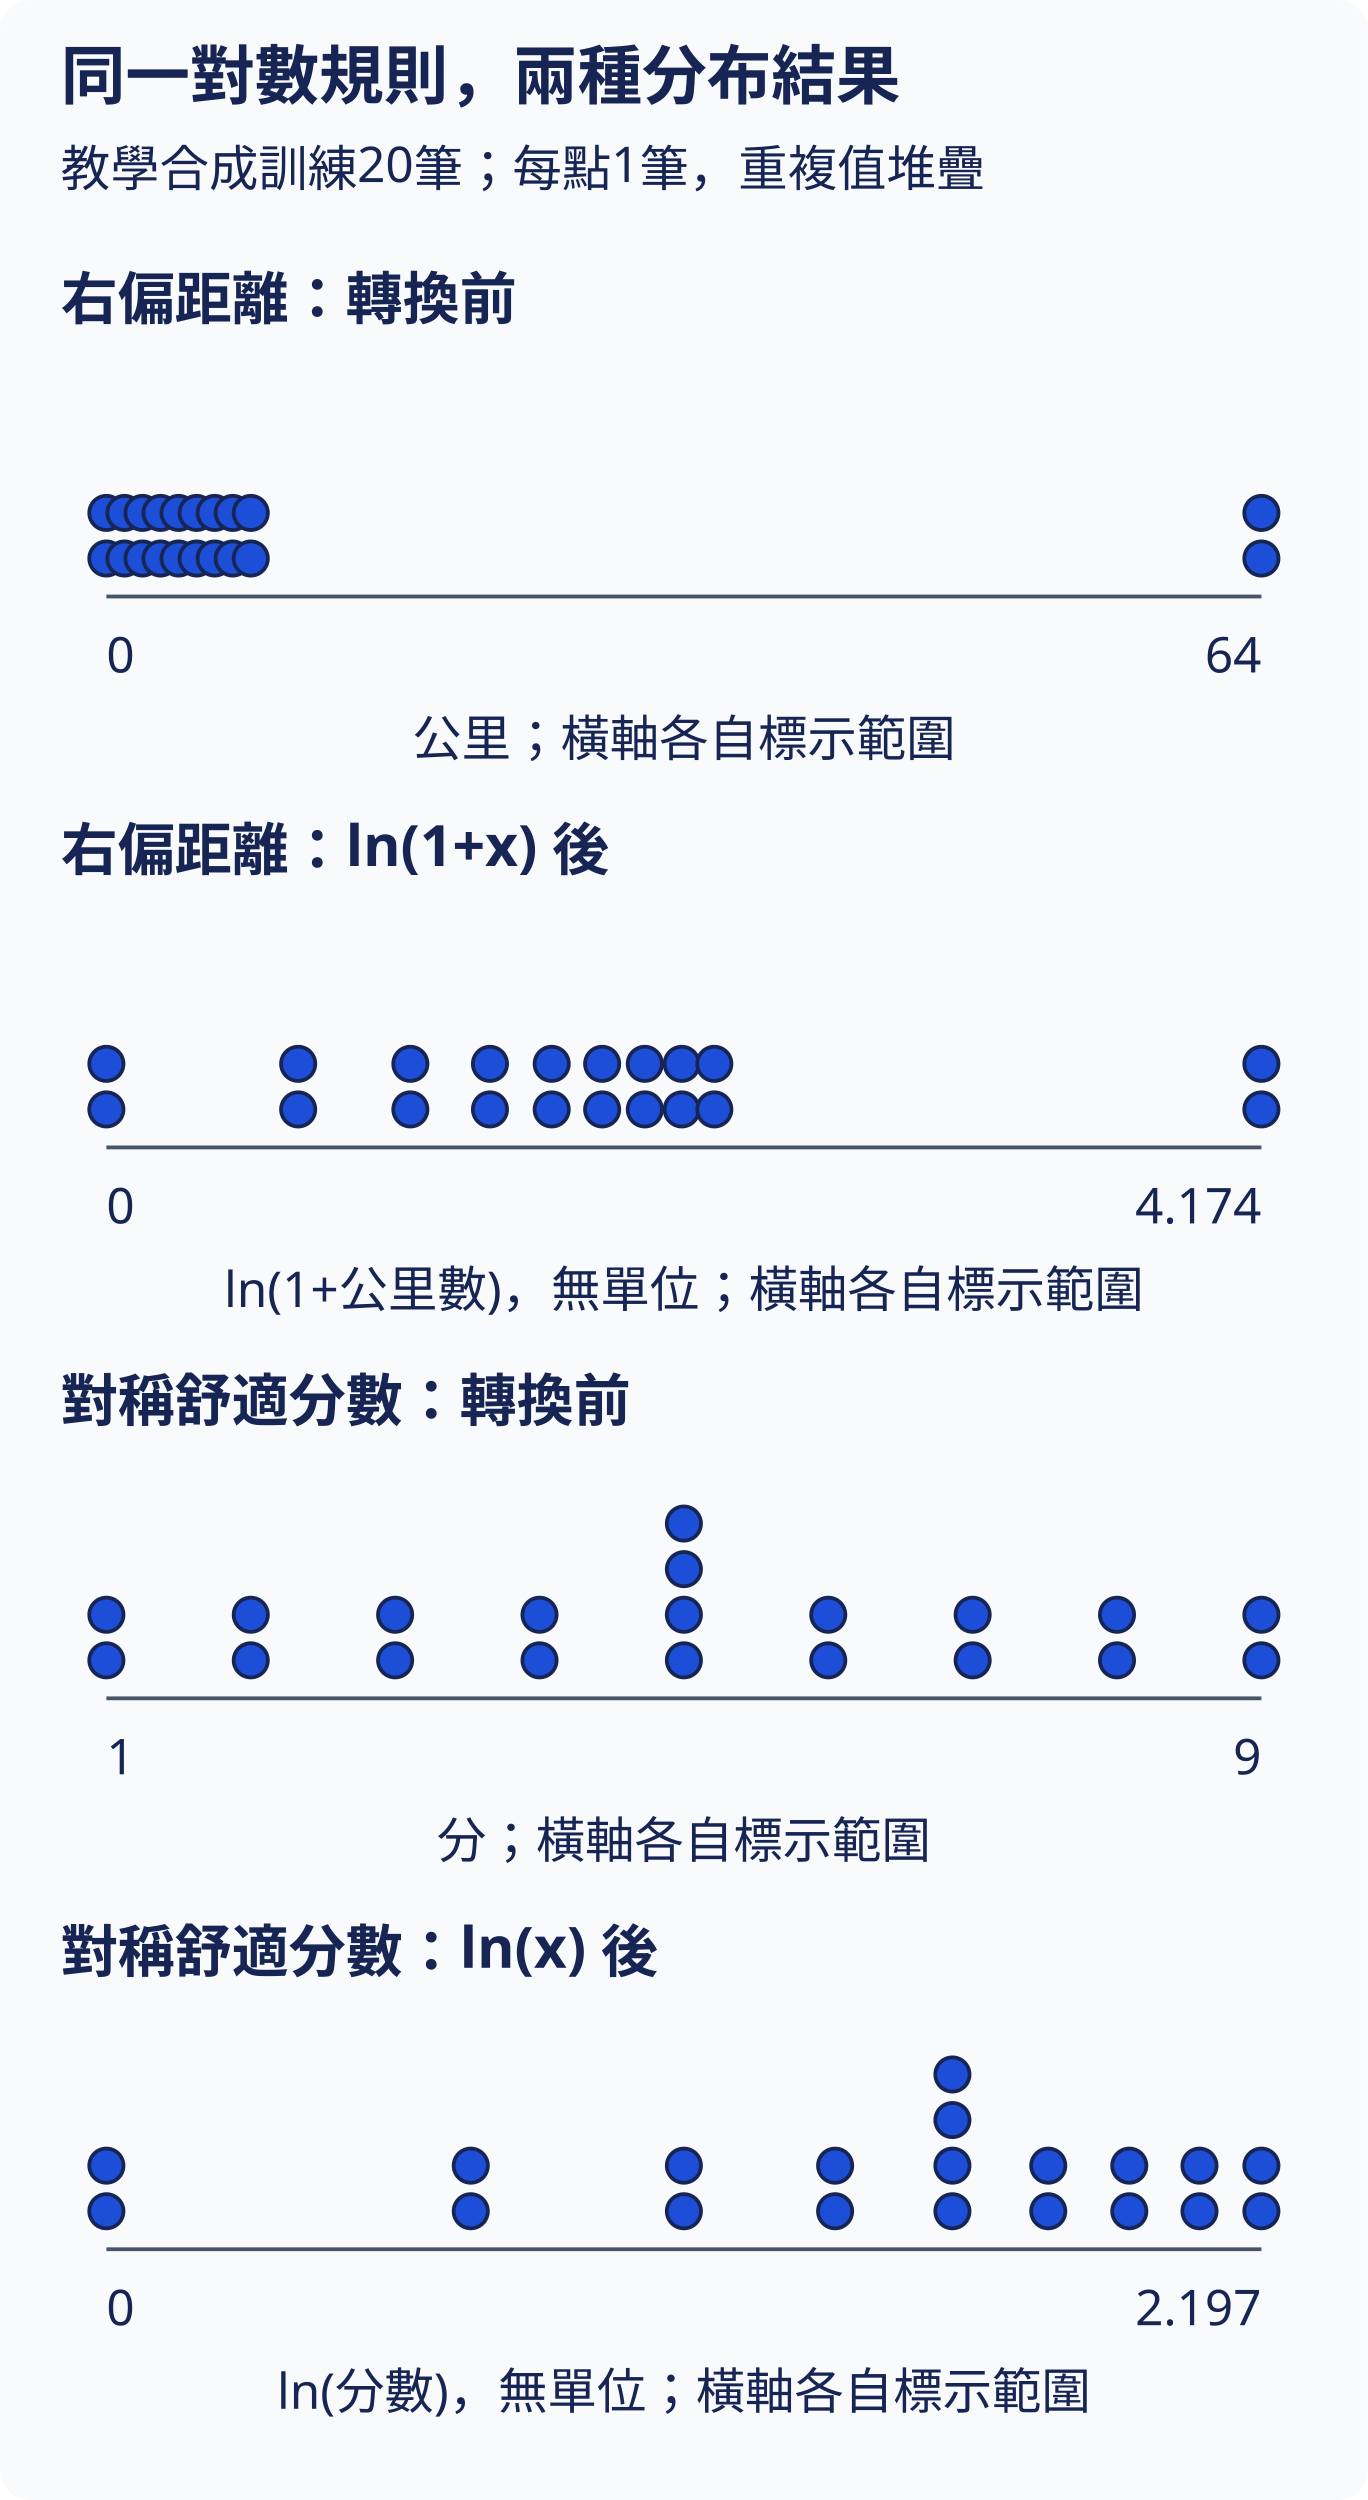
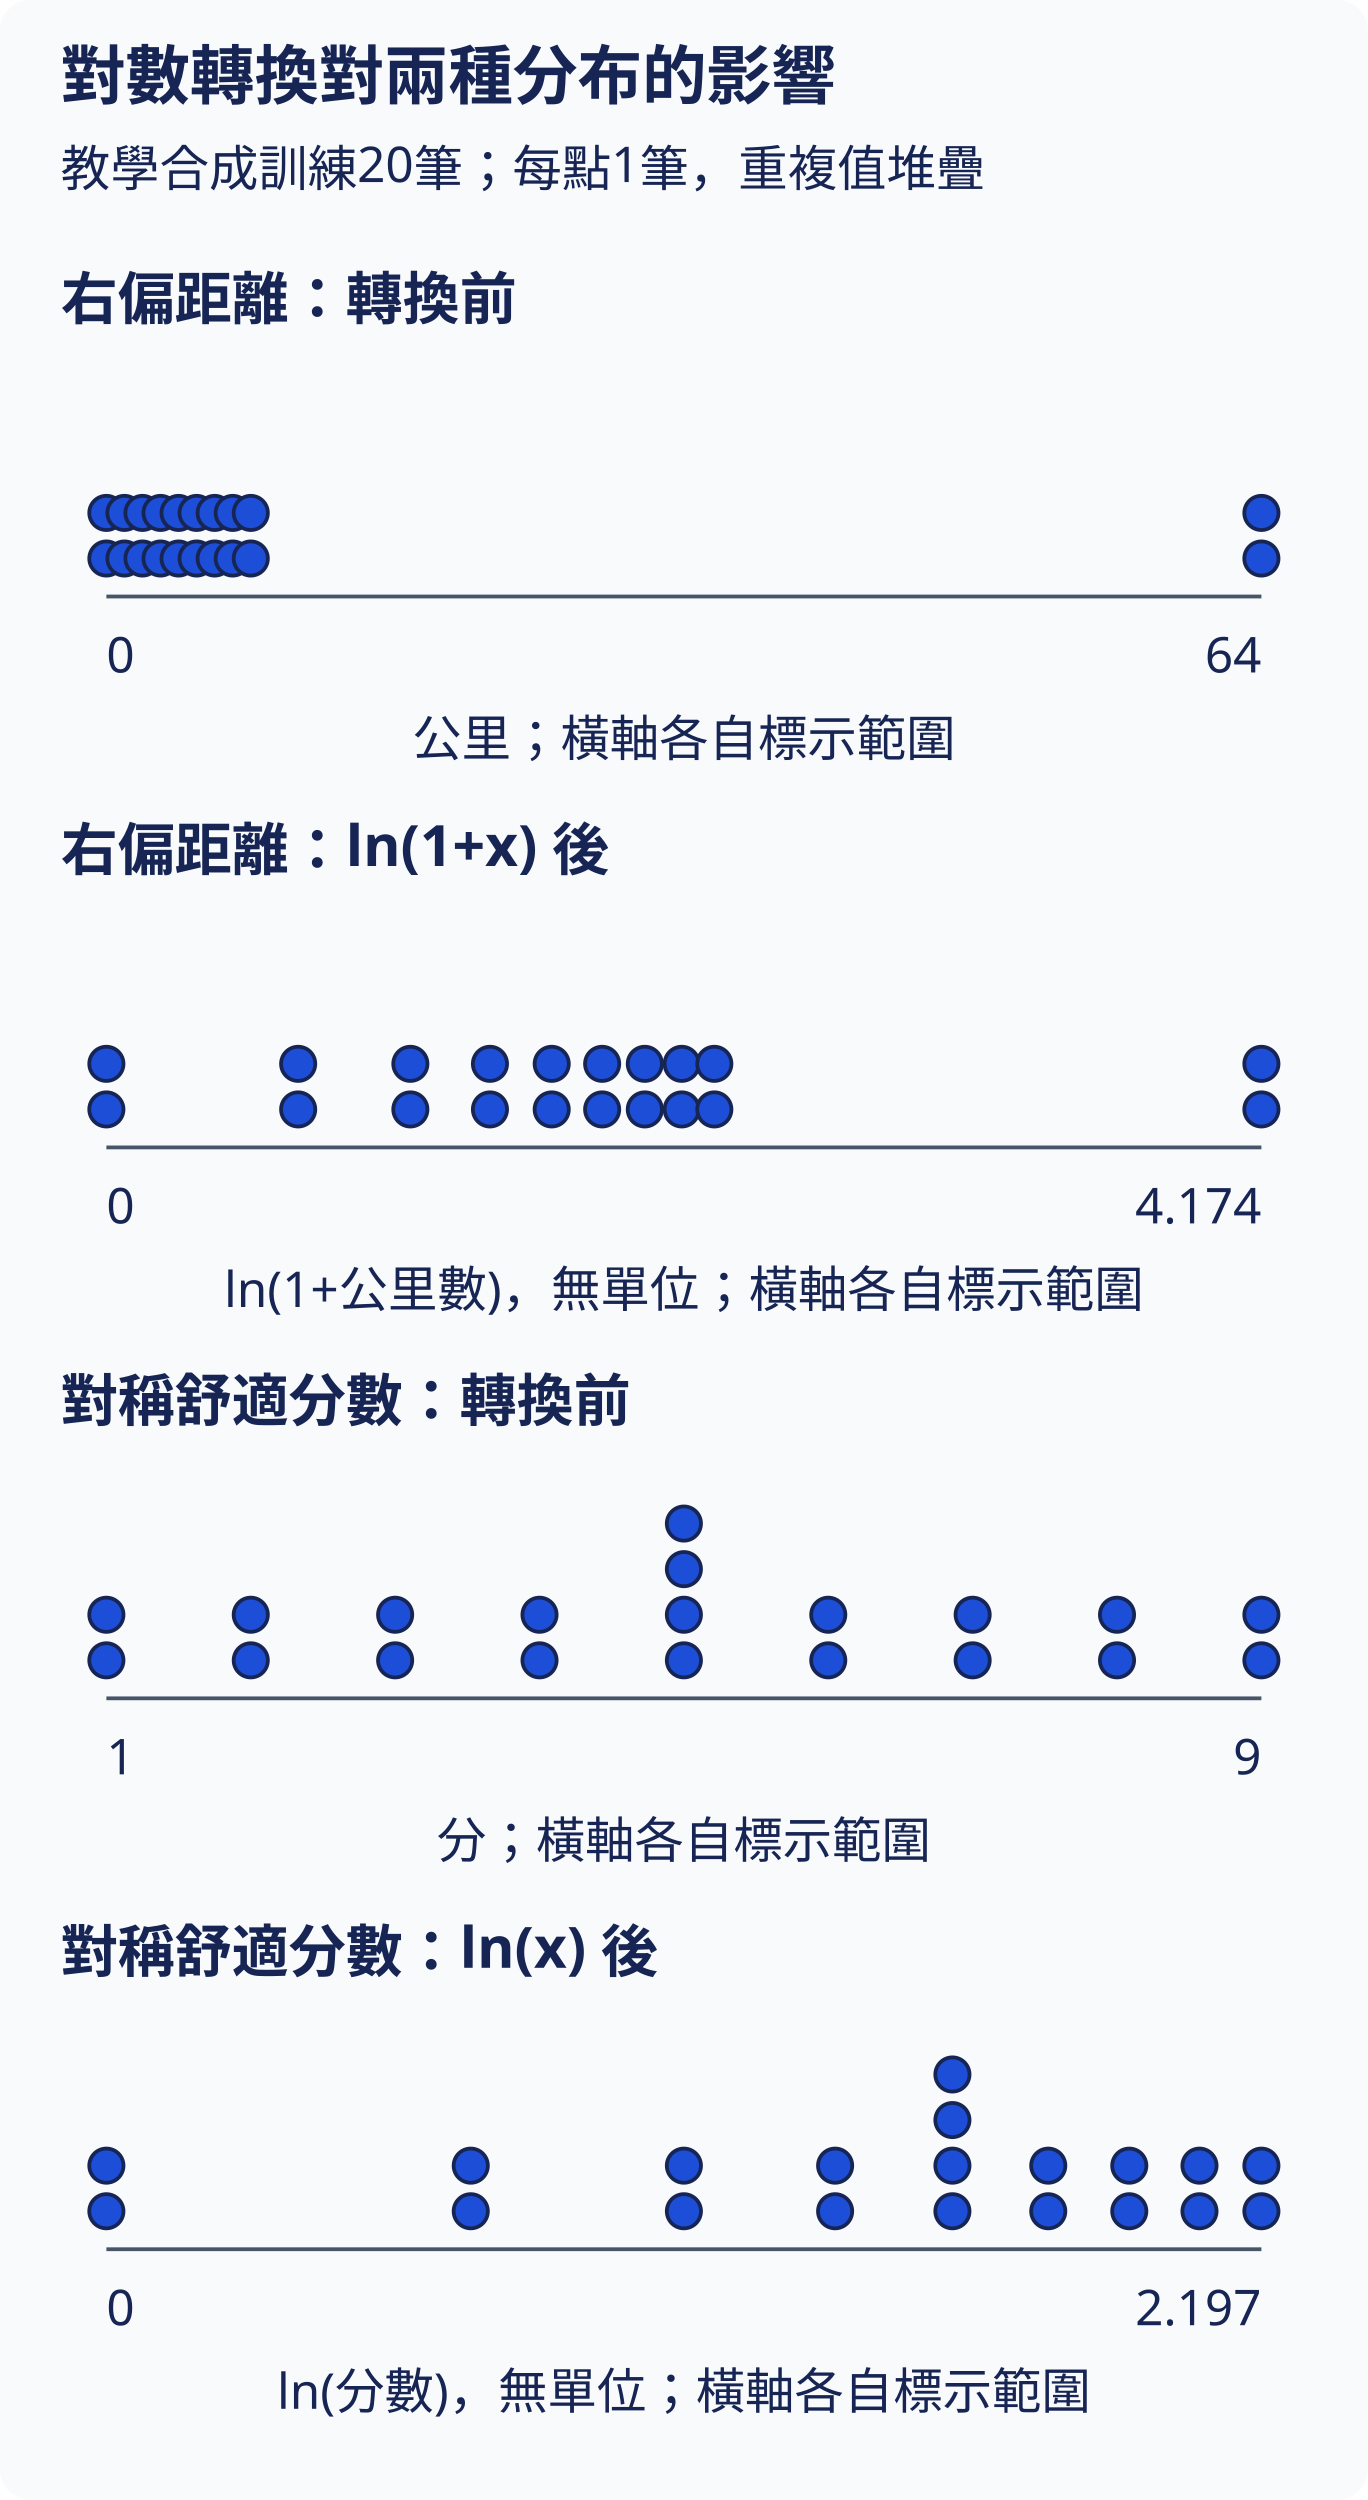
<svg xmlns="http://www.w3.org/2000/svg" width="360" height="658" viewBox="0 0 360 658" role="img" aria-labelledby="title desc">
  <rect width="360" height="658" rx="8" fill="#f8fafc" />
  <g font-family="Microsoft JhengHei,Noto Sans TC,sans-serif" fill="#172554">
-     <text x="16" y="26" font-size="17" font-weight="bold">同一對數規則，兩種分布結果</text>
+     <text x="16" y="26" font-size="17" font-weight="bold">對數轉換對兩種分布的影響</text>
    <text x="16" y="49" font-size="13">教學合成訓練20筆；每點1筆，重複值堆疊</text>
    <text x="16" y="84" font-size="15" font-weight="bold">右偏距離：轉換前</text>
    <line x1="28" y1="157" x2="332" y2="157" stroke="#475569" />
    <circle cx="28.000" cy="147" r="4.5" fill="#1d4ed8" stroke="#172554" />
    <circle cx="32.750" cy="147" r="4.5" fill="#1d4ed8" stroke="#172554" />
    <circle cx="37.500" cy="147" r="4.5" fill="#1d4ed8" stroke="#172554" />
    <circle cx="42.250" cy="147" r="4.5" fill="#1d4ed8" stroke="#172554" />
    <circle cx="47.000" cy="147" r="4.5" fill="#1d4ed8" stroke="#172554" />
    <circle cx="51.750" cy="147" r="4.5" fill="#1d4ed8" stroke="#172554" />
    <circle cx="56.500" cy="147" r="4.5" fill="#1d4ed8" stroke="#172554" />
    <circle cx="61.250" cy="147" r="4.5" fill="#1d4ed8" stroke="#172554" />
    <circle cx="66.000" cy="147" r="4.5" fill="#1d4ed8" stroke="#172554" />
    <circle cx="332.000" cy="147" r="4.5" fill="#1d4ed8" stroke="#172554" />
    <circle cx="28.000" cy="135" r="4.5" fill="#1d4ed8" stroke="#172554" />
    <circle cx="32.750" cy="135" r="4.5" fill="#1d4ed8" stroke="#172554" />
    <circle cx="37.500" cy="135" r="4.5" fill="#1d4ed8" stroke="#172554" />
    <circle cx="42.250" cy="135" r="4.5" fill="#1d4ed8" stroke="#172554" />
    <circle cx="47.000" cy="135" r="4.5" fill="#1d4ed8" stroke="#172554" />
    <circle cx="51.750" cy="135" r="4.5" fill="#1d4ed8" stroke="#172554" />
    <circle cx="56.500" cy="135" r="4.5" fill="#1d4ed8" stroke="#172554" />
    <circle cx="61.250" cy="135" r="4.5" fill="#1d4ed8" stroke="#172554" />
    <circle cx="66.000" cy="135" r="4.5" fill="#1d4ed8" stroke="#172554" />
    <circle cx="332.000" cy="135" r="4.5" fill="#1d4ed8" stroke="#172554" />
    <text x="28" y="177" font-size="13">0</text>
    <text x="332" y="177" text-anchor="end" font-size="13">64</text>
    <text x="180" y="199" text-anchor="middle" font-size="13">公里；橫軸各自標示範圍</text>
    <text x="16" y="229" font-size="15" font-weight="bold">右偏距離：ln(1+x) 後</text>
    <line x1="28" y1="302" x2="332" y2="302" stroke="#475569" />
    <circle cx="28.000" cy="292" r="4.5" fill="#1d4ed8" stroke="#172554" />
    <circle cx="78.478" cy="292" r="4.5" fill="#1d4ed8" stroke="#172554" />
    <circle cx="108.007" cy="292" r="4.5" fill="#1d4ed8" stroke="#172554" />
    <circle cx="128.957" cy="292" r="4.5" fill="#1d4ed8" stroke="#172554" />
    <circle cx="145.207" cy="292" r="4.5" fill="#1d4ed8" stroke="#172554" />
    <circle cx="158.485" cy="292" r="4.5" fill="#1d4ed8" stroke="#172554" />
    <circle cx="169.711" cy="292" r="4.5" fill="#1d4ed8" stroke="#172554" />
    <circle cx="179.435" cy="292" r="4.5" fill="#1d4ed8" stroke="#172554" />
    <circle cx="188.013" cy="292" r="4.5" fill="#1d4ed8" stroke="#172554" />
    <circle cx="332.000" cy="292" r="4.5" fill="#1d4ed8" stroke="#172554" />
    <circle cx="28.000" cy="280" r="4.5" fill="#1d4ed8" stroke="#172554" />
    <circle cx="78.478" cy="280" r="4.5" fill="#1d4ed8" stroke="#172554" />
    <circle cx="108.007" cy="280" r="4.5" fill="#1d4ed8" stroke="#172554" />
    <circle cx="128.957" cy="280" r="4.5" fill="#1d4ed8" stroke="#172554" />
    <circle cx="145.207" cy="280" r="4.5" fill="#1d4ed8" stroke="#172554" />
    <circle cx="158.485" cy="280" r="4.5" fill="#1d4ed8" stroke="#172554" />
    <circle cx="169.711" cy="280" r="4.5" fill="#1d4ed8" stroke="#172554" />
    <circle cx="179.435" cy="280" r="4.5" fill="#1d4ed8" stroke="#172554" />
    <circle cx="188.013" cy="280" r="4.5" fill="#1d4ed8" stroke="#172554" />
    <circle cx="332.000" cy="280" r="4.5" fill="#1d4ed8" stroke="#172554" />
    <text x="28" y="322" font-size="13">0</text>
    <text x="332" y="322" text-anchor="end" font-size="13">4.174</text>
    <text x="180" y="344" text-anchor="middle" font-size="13">ln(1+公里數)，無單位；橫軸各自標示範圍</text>
    <text x="16" y="374" font-size="15" font-weight="bold">對稱舒適分數：轉換前</text>
    <line x1="28" y1="447" x2="332" y2="447" stroke="#475569" />
    <circle cx="28.000" cy="437" r="4.5" fill="#1d4ed8" stroke="#172554" />
    <circle cx="66.000" cy="437" r="4.5" fill="#1d4ed8" stroke="#172554" />
    <circle cx="104.000" cy="437" r="4.5" fill="#1d4ed8" stroke="#172554" />
    <circle cx="142.000" cy="437" r="4.5" fill="#1d4ed8" stroke="#172554" />
    <circle cx="180.000" cy="437" r="4.5" fill="#1d4ed8" stroke="#172554" />
    <circle cx="180.000" cy="425" r="4.5" fill="#1d4ed8" stroke="#172554" />
    <circle cx="218.000" cy="437" r="4.5" fill="#1d4ed8" stroke="#172554" />
    <circle cx="256.000" cy="437" r="4.5" fill="#1d4ed8" stroke="#172554" />
    <circle cx="294.000" cy="437" r="4.5" fill="#1d4ed8" stroke="#172554" />
    <circle cx="332.000" cy="437" r="4.5" fill="#1d4ed8" stroke="#172554" />
    <circle cx="28.000" cy="425" r="4.5" fill="#1d4ed8" stroke="#172554" />
    <circle cx="66.000" cy="425" r="4.5" fill="#1d4ed8" stroke="#172554" />
    <circle cx="104.000" cy="425" r="4.5" fill="#1d4ed8" stroke="#172554" />
    <circle cx="142.000" cy="425" r="4.5" fill="#1d4ed8" stroke="#172554" />
    <circle cx="180.000" cy="413" r="4.5" fill="#1d4ed8" stroke="#172554" />
    <circle cx="180.000" cy="401" r="4.5" fill="#1d4ed8" stroke="#172554" />
    <circle cx="218.000" cy="425" r="4.5" fill="#1d4ed8" stroke="#172554" />
    <circle cx="256.000" cy="425" r="4.5" fill="#1d4ed8" stroke="#172554" />
    <circle cx="294.000" cy="425" r="4.5" fill="#1d4ed8" stroke="#172554" />
    <circle cx="332.000" cy="425" r="4.5" fill="#1d4ed8" stroke="#172554" />
    <text x="28" y="467" font-size="13">1</text>
    <text x="332" y="467" text-anchor="end" font-size="13">9</text>
    <text x="180" y="489" text-anchor="middle" font-size="13">分；橫軸各自標示範圍</text>
    <text x="16" y="519" font-size="15" font-weight="bold">對稱舒適分數：ln(x) 後</text>
    <line x1="28" y1="592" x2="332" y2="592" stroke="#475569" />
    <circle cx="28.000" cy="582" r="4.5" fill="#1d4ed8" stroke="#172554" />
    <circle cx="123.901" cy="582" r="4.5" fill="#1d4ed8" stroke="#172554" />
    <circle cx="180.000" cy="582" r="4.5" fill="#1d4ed8" stroke="#172554" />
    <circle cx="219.803" cy="582" r="4.5" fill="#1d4ed8" stroke="#172554" />
    <circle cx="250.676" cy="582" r="4.5" fill="#1d4ed8" stroke="#172554" />
    <circle cx="250.676" cy="570" r="4.5" fill="#1d4ed8" stroke="#172554" />
    <circle cx="275.901" cy="582" r="4.5" fill="#1d4ed8" stroke="#172554" />
    <circle cx="297.229" cy="582" r="4.5" fill="#1d4ed8" stroke="#172554" />
    <circle cx="315.704" cy="582" r="4.5" fill="#1d4ed8" stroke="#172554" />
    <circle cx="332.000" cy="582" r="4.5" fill="#1d4ed8" stroke="#172554" />
    <circle cx="28.000" cy="570" r="4.5" fill="#1d4ed8" stroke="#172554" />
    <circle cx="123.901" cy="570" r="4.5" fill="#1d4ed8" stroke="#172554" />
    <circle cx="180.000" cy="570" r="4.5" fill="#1d4ed8" stroke="#172554" />
    <circle cx="219.803" cy="570" r="4.5" fill="#1d4ed8" stroke="#172554" />
    <circle cx="250.676" cy="558" r="4.5" fill="#1d4ed8" stroke="#172554" />
    <circle cx="250.676" cy="546" r="4.5" fill="#1d4ed8" stroke="#172554" />
    <circle cx="275.901" cy="570" r="4.5" fill="#1d4ed8" stroke="#172554" />
    <circle cx="297.229" cy="570" r="4.5" fill="#1d4ed8" stroke="#172554" />
    <circle cx="315.704" cy="570" r="4.5" fill="#1d4ed8" stroke="#172554" />
    <circle cx="332.000" cy="570" r="4.5" fill="#1d4ed8" stroke="#172554" />
    <text x="28" y="612" font-size="13">0</text>
    <text x="332" y="612" text-anchor="end" font-size="13">2.197</text>
    <text x="180" y="634" text-anchor="middle" font-size="13">ln(分數)，無單位；橫軸各自標示範圍</text>
  </g>
</svg>
